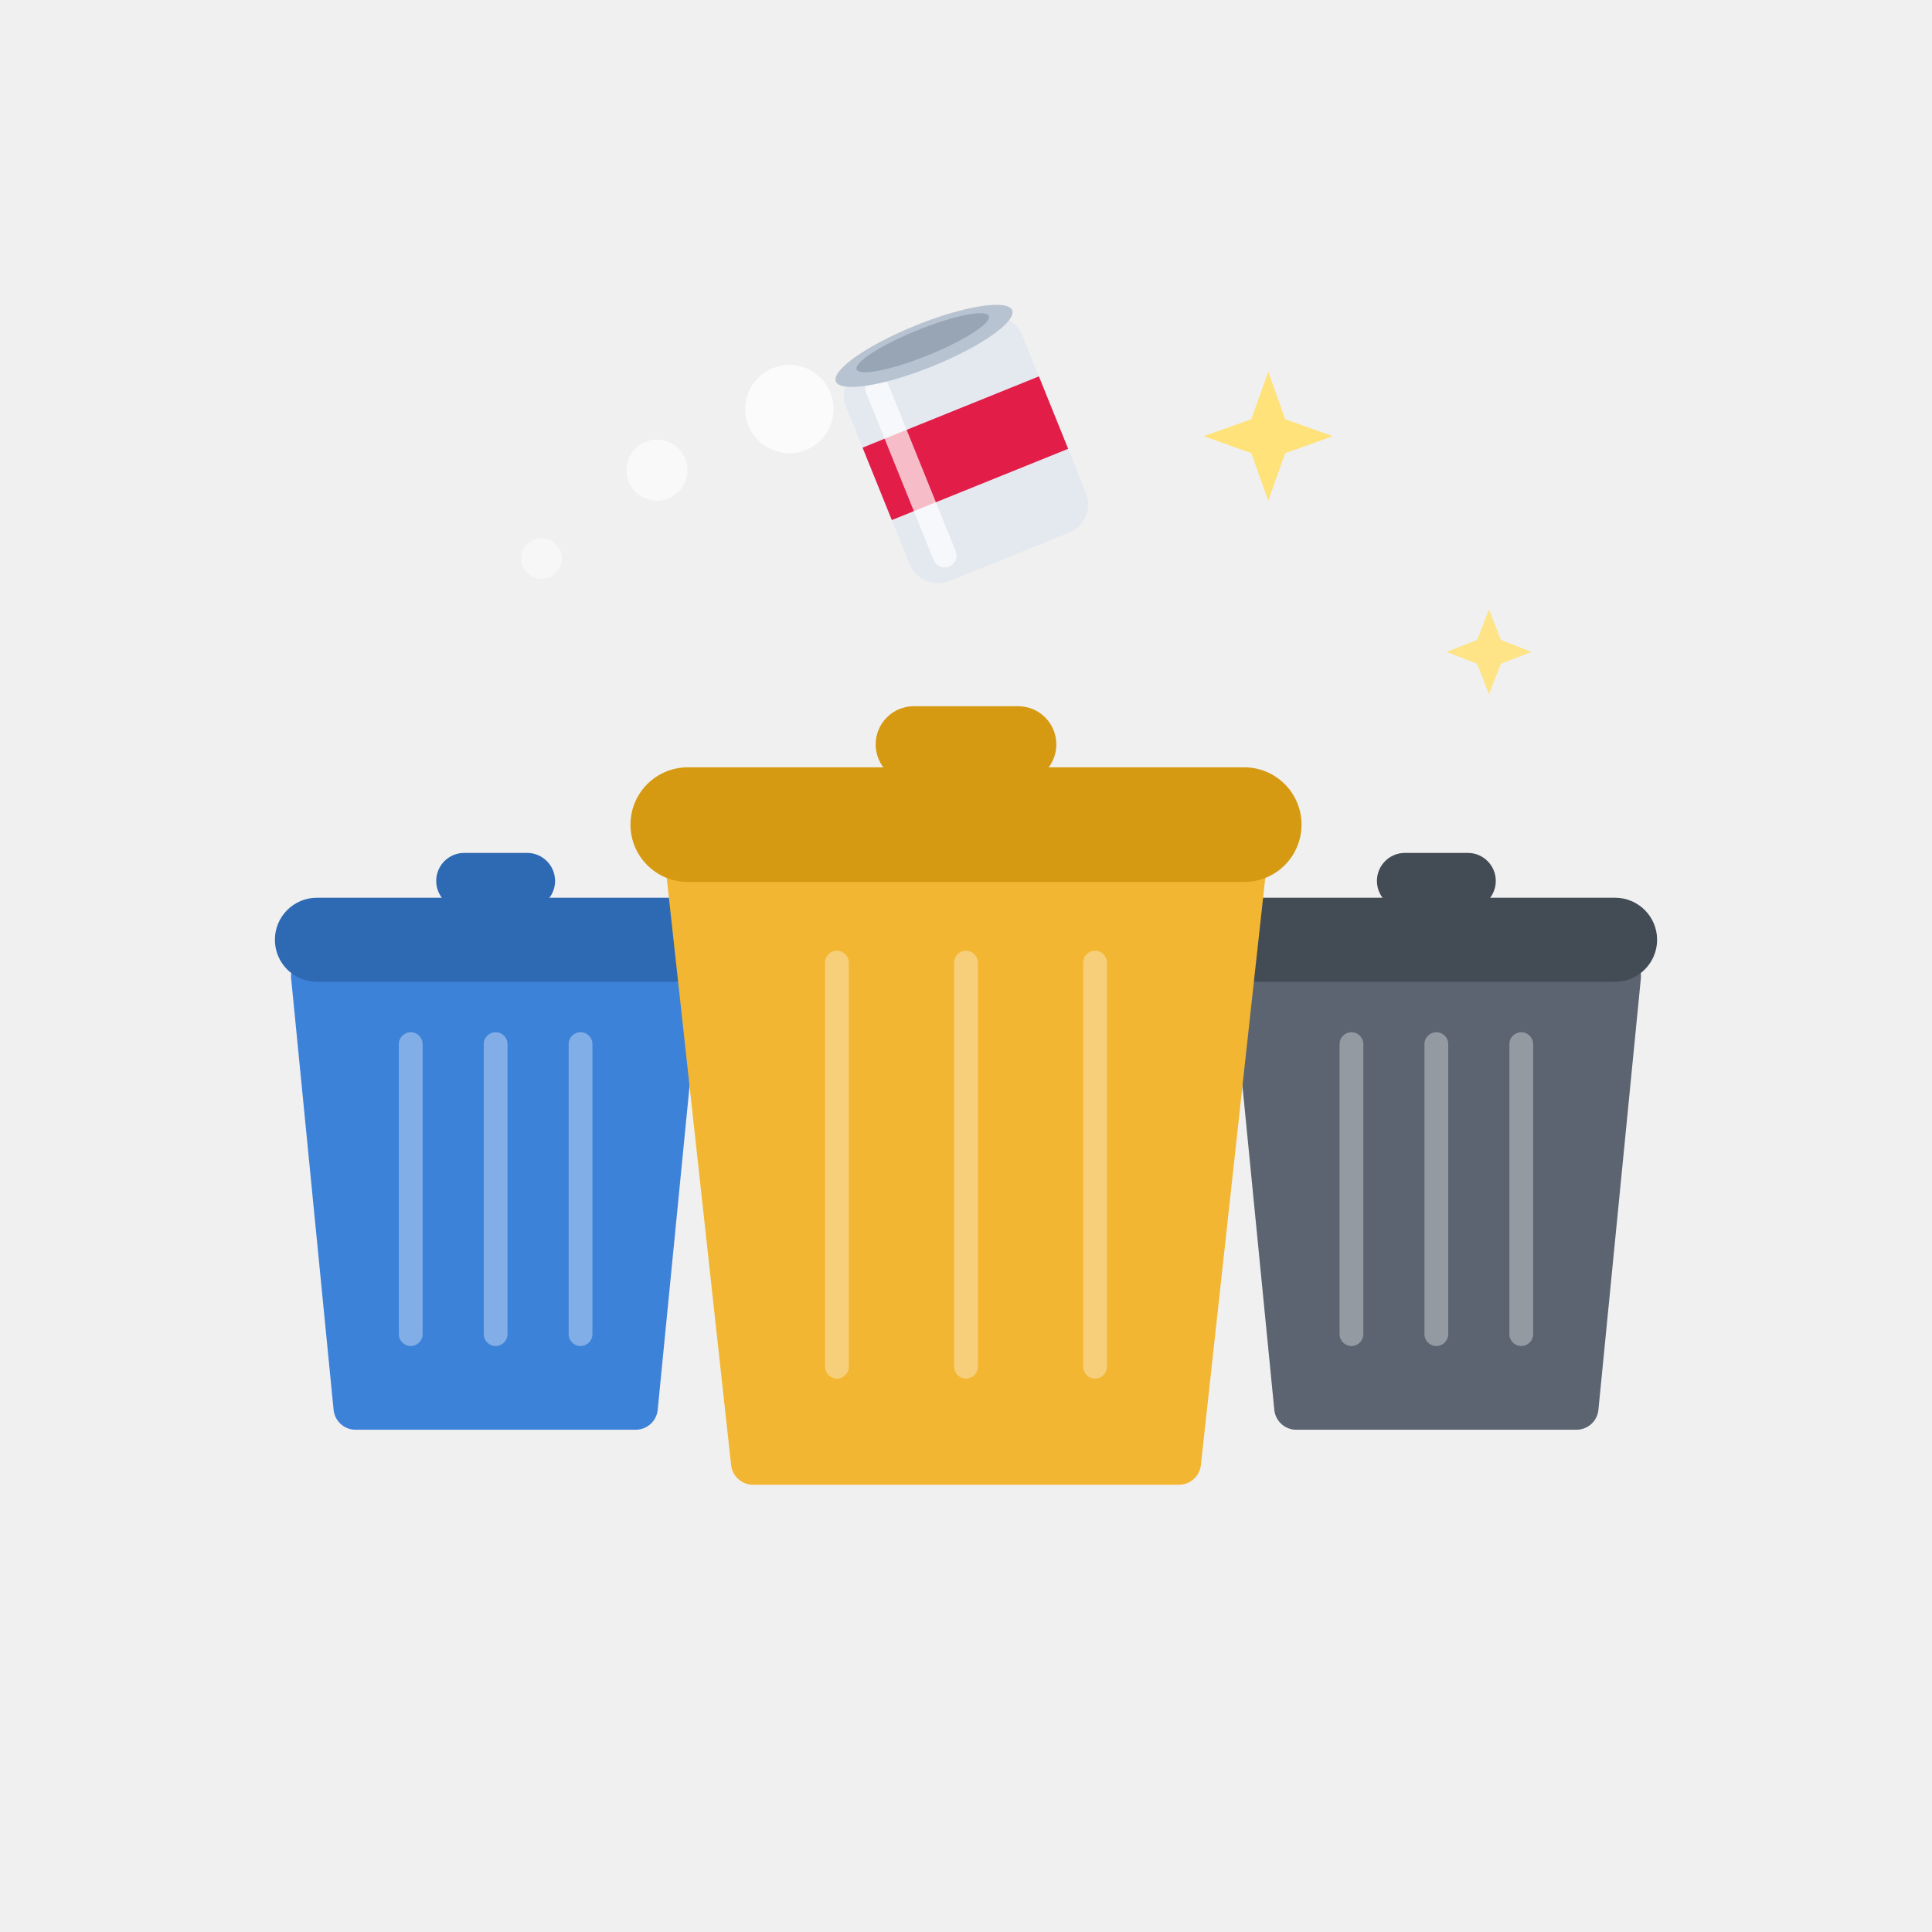
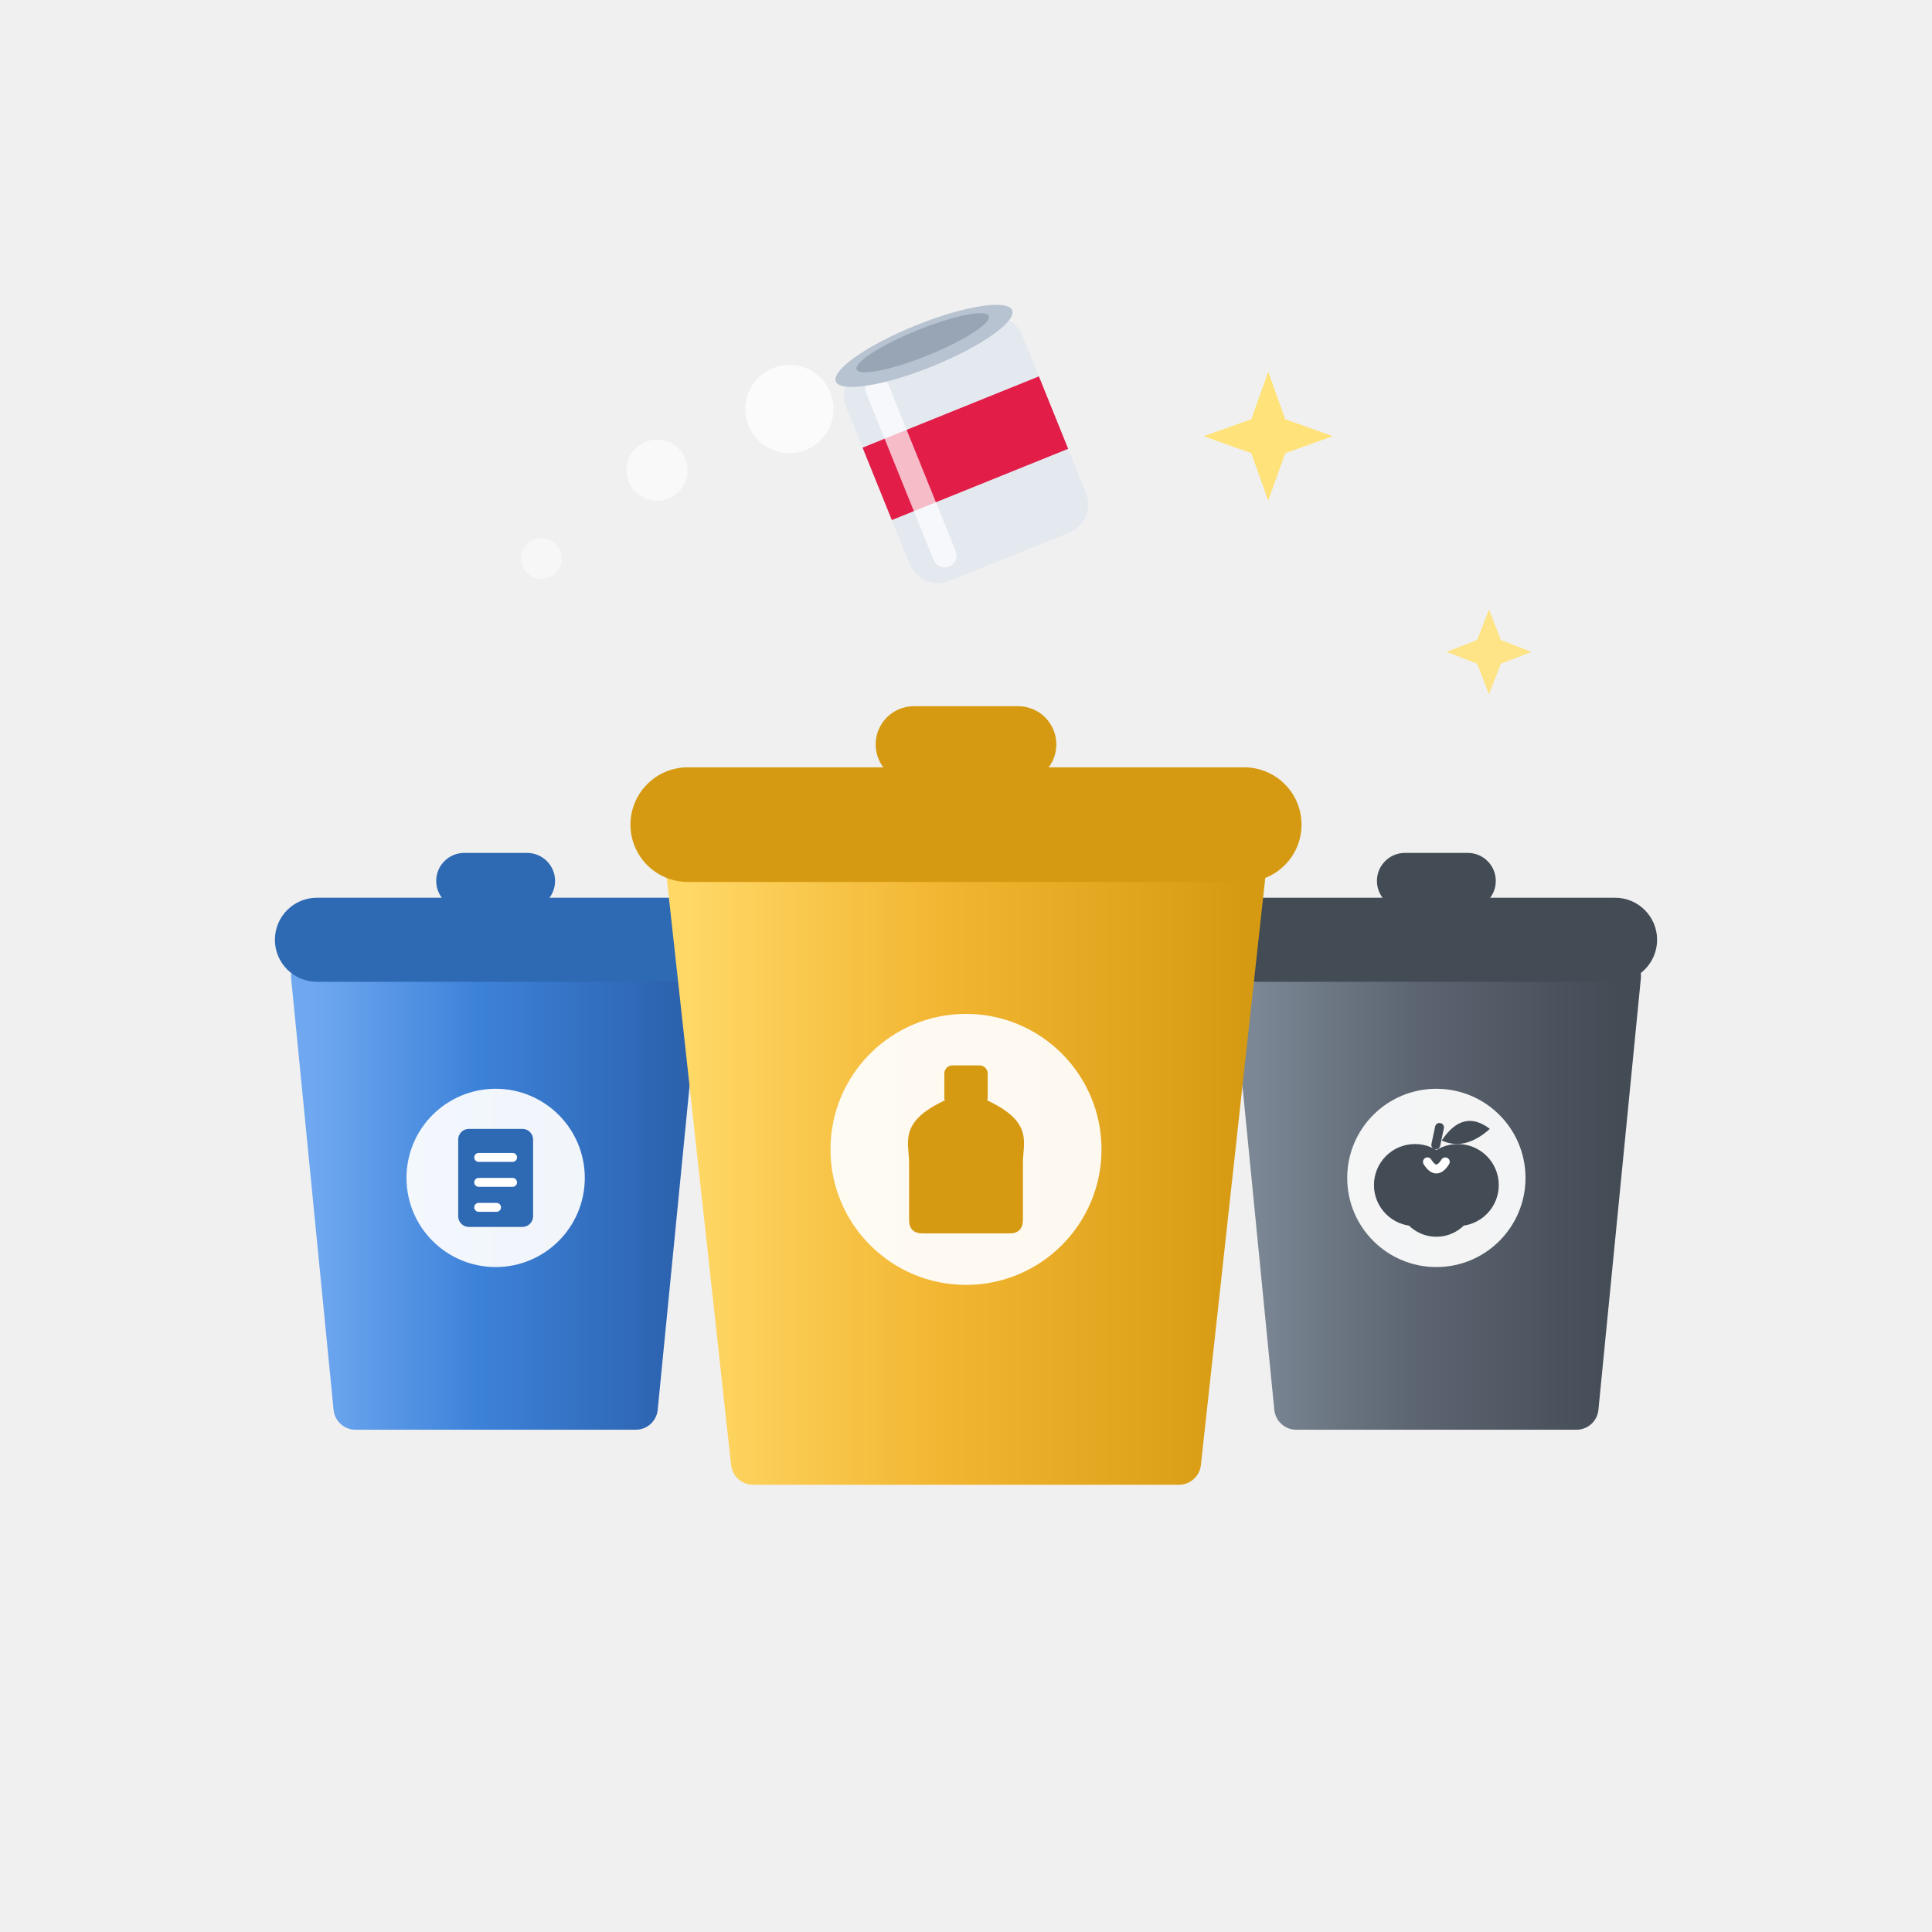
<svg xmlns="http://www.w3.org/2000/svg" viewBox="0 0 1024 1024" width="1024" height="1024">
  <g transform="translate(512 512) scale(0.9) translate(-512 -540)">
+     <defs>
+       <linearGradient id="gB" x1="0" y1="0" x2="1" y2="0">
+         <stop offset="0" stop-color="#6FA8F0" />
+         <stop offset="0.45" stop-color="#3D82D9" />
+         <stop offset="1" stop-color="#2C62AE" />
+       </linearGradient>
+       <linearGradient id="gG" x1="0" y1="0" x2="1" y2="0">
+         <stop offset="0" stop-color="#7C8795" />
+         <stop offset="0.45" stop-color="#5B6470" />
+         <stop offset="1" stop-color="#434B55" />
+       </linearGradient>
+       <linearGradient id="gY" x1="0" y1="0" x2="1" y2="0">
+         <stop offset="0" stop-color="#FFD866" />
+         <stop offset="0.45" stop-color="#F2B632" />
+         <stop offset="1" stop-color="#D69A12" />
+       </linearGradient>
+     </defs>
    <g>
-       <path d="M127.5 546 L342.5 546 L317.5 800.1 L152.5 800.1 Z" fill="#3D82D9" stroke="#3D82D9" stroke-width="26" stroke-linejoin="round" />
-       <rect x="178" y="579" width="14" height="184.8" rx="7" fill="#FFFFFF" opacity="0.35" />
-       <rect x="228" y="579" width="14" height="184.8" rx="7" fill="#FFFFFF" opacity="0.35" />
-       <rect x="278" y="579" width="14" height="184.8" rx="7" fill="#FFFFFF" opacity="0.35" />
+       <path d="M127.5 546 L342.5 546 L317.5 800.1 L152.5 800.1 Z" fill="url(#gB)" stroke="url(#gB)" stroke-width="26" stroke-linejoin="round" />
+       <circle cx="235" cy="664.8" r="52.5" fill="#FFFFFF" opacity="0.93" />
+       <rect x="212.95" y="635.925" width="44.1" height="57.75" rx="6.3" fill="#2E69B3" />
+       <rect x="222.4" y="650.1" width="25.2" height="5.25" rx="2.625" fill="#fff" />
+       <rect x="222.4" y="664.8" width="25.2" height="5.25" rx="2.625" fill="#fff" />
+       <rect x="222.4" y="679.5" width="15.75" height="5.25" rx="2.625" fill="#fff" />
      <rect x="105" y="499.8" width="260" height="49.5" rx="24.75" fill="#2E69B3" />
      <rect x="200" y="473.4" width="70" height="33" rx="16.5" fill="#2E69B3" />
    </g>
    <g>
-       <path d="M681.5 546 L896.5 546 L871.5 800.1 L706.5 800.1 Z" fill="#5B6470" stroke="#5B6470" stroke-width="26" stroke-linejoin="round" />
-       <rect x="732" y="579" width="14" height="184.8" rx="7" fill="#FFFFFF" opacity="0.35" />
-       <rect x="782" y="579" width="14" height="184.8" rx="7" fill="#FFFFFF" opacity="0.35" />
-       <rect x="832" y="579" width="14" height="184.8" rx="7" fill="#FFFFFF" opacity="0.35" />
+       <path d="M681.5 546 L896.5 546 L871.5 800.1 L706.5 800.1 Z" fill="url(#gG)" stroke="url(#gG)" stroke-width="26" stroke-linejoin="round" />
+       <circle cx="789" cy="664.8" r="52.5" fill="#FFFFFF" opacity="0.93" />
+       <circle cx="776.4" cy="669" r="24.15" fill="#434B55" />
+       <circle cx="801.6" cy="669" r="24.15" fill="#434B55" />
+       <circle cx="789" cy="676.35" r="23.1" fill="#434B55" />
+       <rect x="786.375" y="632.25" width="5.25" height="15.75" rx="2.625" fill="#434B55" transform="rotate(12 789 643.8)" />
+       <path d="M792.15 642.75 Q804.75 623.85 820.5 635.925 Q805.8 649.05 792.15 642.75 Z" fill="#434B55" />
+       <path d="M783.75 655.35 Q789 663.75 794.25 655.35" stroke="#fff" stroke-width="5.25" fill="none" stroke-linecap="round" />
      <rect x="659" y="499.8" width="260" height="49.5" rx="24.75" fill="#434B55" />
      <rect x="754" y="473.4" width="70" height="33" rx="16.5" fill="#434B55" />
    </g>
    <g>
-       <path d="M348.6 486 L675.4 486 L637.4 832.5 L386.6 832.5 Z" fill="#F2B632" stroke="#F2B632" stroke-width="26" stroke-linejoin="round" />
-       <rect x="429" y="531" width="14" height="252" rx="7" fill="#FFFFFF" opacity="0.35" />
-       <rect x="505" y="531" width="14" height="252" rx="7" fill="#FFFFFF" opacity="0.35" />
-       <rect x="581" y="531" width="14" height="252" rx="7" fill="#FFFFFF" opacity="0.35" />
+       <path d="M348.6 486 L675.4 486 L637.4 832.5 L386.6 832.5 Z" fill="url(#gY)" stroke="url(#gY)" stroke-width="26" stroke-linejoin="round" />
+       <circle cx="512" cy="648" r="79.8" fill="#FFFFFF" opacity="0.93" />
+       <rect x="499.232" y="598.524" width="25.536" height="23.94" rx="4.788" fill="#D69A12" />
+       <path d="M499.232 619.272 C472.1 632.04 478.484 644.01 478.484 655.98 L478.484 689.496 Q478.484 697.476 486.464 697.476 L537.536 697.476 Q545.516 697.476 545.516 689.496 L545.516 655.98 C545.516 644.01 551.9 632.04 524.768 619.272 Z" fill="#D69A12" />
      <rect x="314.4" y="423" width="395.2" height="67.5" rx="33.75" fill="#D69A12" />
      <rect x="458.8" y="387" width="106.4" height="45" rx="22.5" fill="#D69A12" />
    </g>
    <g opacity="0.9">
      <circle cx="262" cy="300" r="12" fill="#FFFFFF" opacity="0.5" />
      <circle cx="330" cy="248" r="18" fill="#FFFFFF" opacity="0.65" />
      <circle cx="408" cy="212" r="26" fill="#FFFFFF" opacity="0.8" />
    </g>
    <g transform="rotate(-22 512 236)">
      <rect x="456" y="168" width="112" height="136" rx="18" fill="#E4E9F0" />
      <rect x="456" y="212" width="112" height="46" fill="#E11D48" />
      <rect x="470" y="176" width="14" height="120" rx="7" fill="#FFFFFF" opacity="0.7" />
      <ellipse cx="512" cy="170" rx="56" ry="13" fill="#B8C3D1" />
      <ellipse cx="512" cy="168" rx="42" ry="8" fill="#98A5B5" />
    </g>
    <path d="M690 190 l10 28 l28 10 l-28 10 l-10 28 l-10 -28 l-28 -10 l28 -10 z" fill="#FFE27A" />
    <path d="M820 330 l7 18 l18 7 l-18 7 l-7 18 l-7 -18 l-18 -7 l18 -7 z" fill="#FFE27A" opacity="0.9" />
  </g>
</svg>
